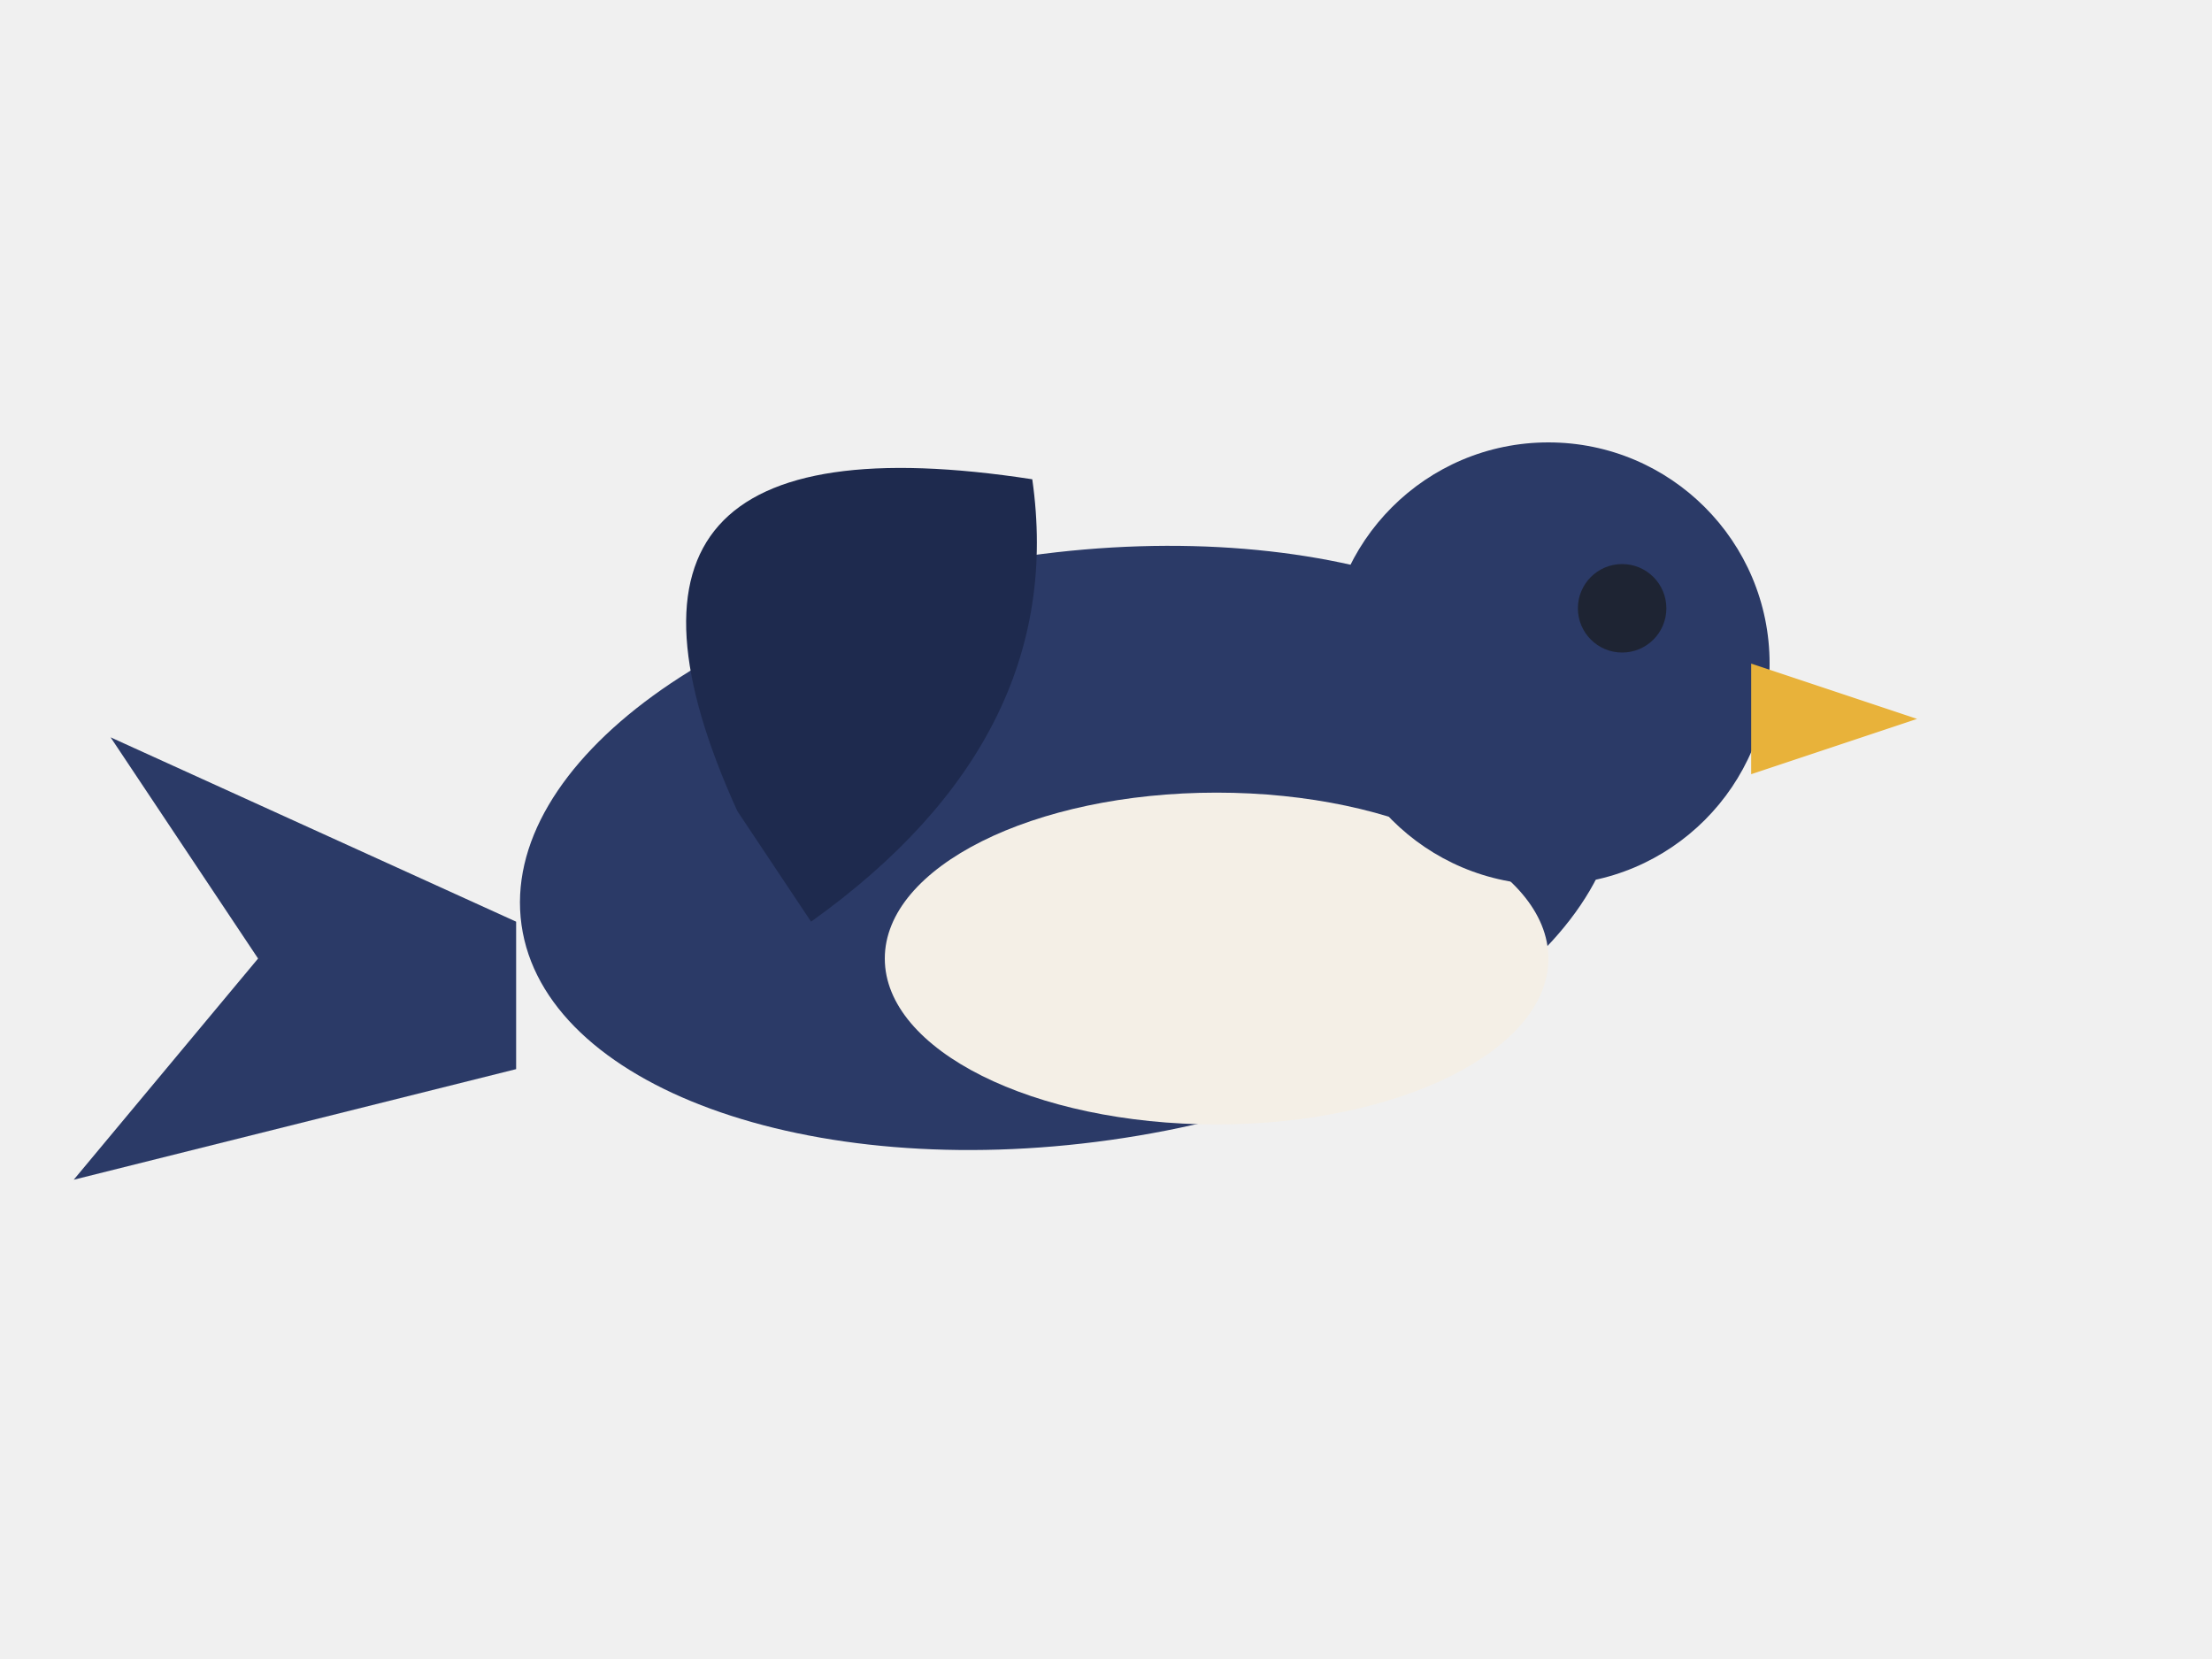
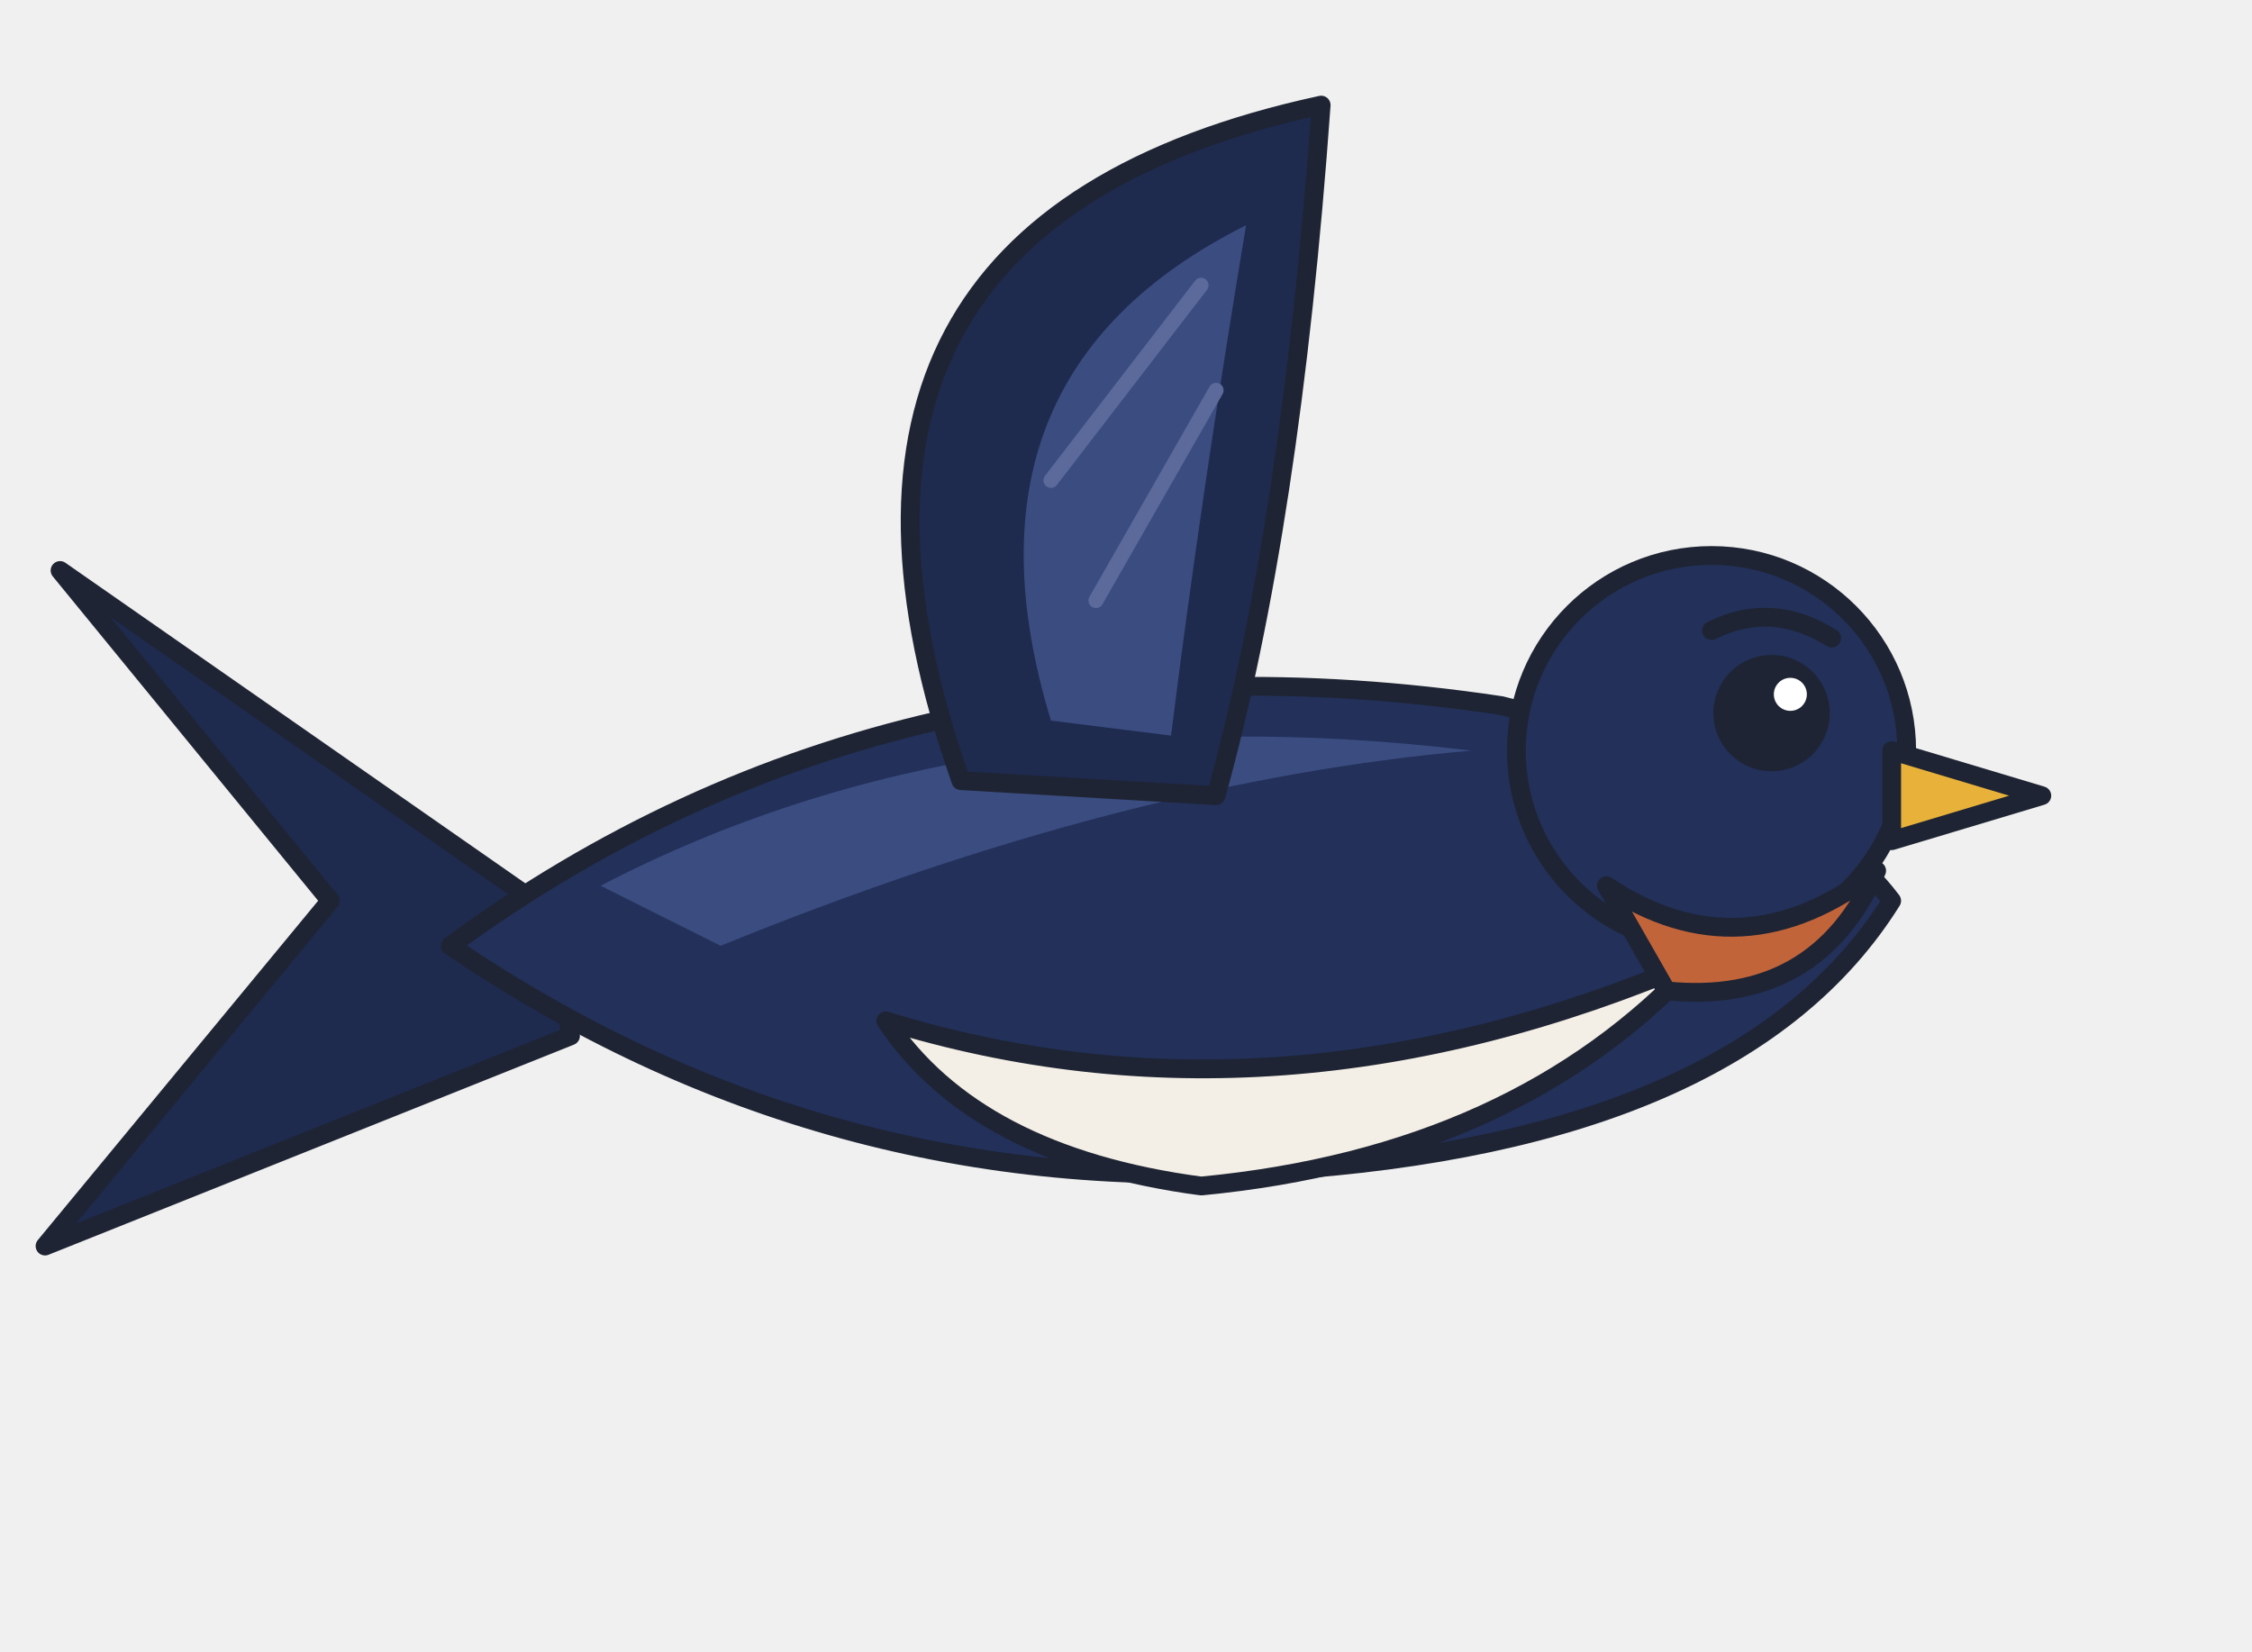
- <svg xmlns="http://www.w3.org/2000/svg" viewBox="0 0 120 90" role="img" aria-label="Ластівка">
-   <ellipse cx="58" cy="46" rx="30" ry="16" fill="#2B3A67" transform="rotate(-8 58 46)" />
-   <ellipse cx="66" cy="52" rx="18" ry="9" fill="#F4EFE6" />
-   <path d="M40 44Q30 22 56 26Q58 40 44 50Z" fill="#1E2A4E" />
-   <polygon points="28,50 6,40 14,52 4,64 28,58" fill="#2B3A67" />
-   <circle cx="84" cy="36" r="12" fill="#2B3A67" />
-   <circle cx="88" cy="33" r="2.4" fill="#1E2433" />
-   <polygon points="95,36 104,39 95,42" fill="#E8B23A" />
+ <svg xmlns="http://www.w3.org/2000/svg" viewBox="0 0 300 220" role="img" aria-label="Ластівка">
+   <g stroke="#1E2433" stroke-width="2.5" stroke-linejoin="round" stroke-linecap="round">
+     <path d="M74 122L8 76L44 120L6 166L76 138Z" fill="#1E2A4E" />
+     <path d="M60 126Q120 82 200 94Q240 104 252 120Q232 152 170 156Q110 160 60 126Z" fill="#22305A" />
+     <path d="M80 118Q130 92 196 100Q150 104 96 126Z" fill="#3A4C80" stroke="none" />
+     <path d="M118 136Q170 152 226 128Q202 154 160 158Q130 154 118 136Z" fill="#F4EFE6" />
+     <g id="wing-r">
+       <path d="M128 104Q102 30 176 14Q172 70 162 106Z" fill="#1E2A4E" />
+       <path d="M140 96Q126 50 166 30Q160 66 156 98Z" fill="#3A4C80" stroke="none" />
+       <path d="M146 80L162 52M140 64L160 38" fill="none" stroke="#5B6A9A" stroke-width="2" />
+     </g>
+     <circle cx="228" cy="100" r="26" fill="#22305A" />
+     <path d="M214 118Q232 130 250 116Q242 134 222 132Z" fill="#C2643A" />
+     <circle cx="236" cy="95" r="6.5" fill="#1E2433" />
+     <circle cx="238.5" cy="92.5" r="2.2" fill="#FFFFFF" stroke="none" />
+     <path d="M228 84Q236 80 244 85" fill="none" />
+     <path d="M252 100L272 106L252 112Z" fill="#E8B23A" />
+   </g>
</svg>
